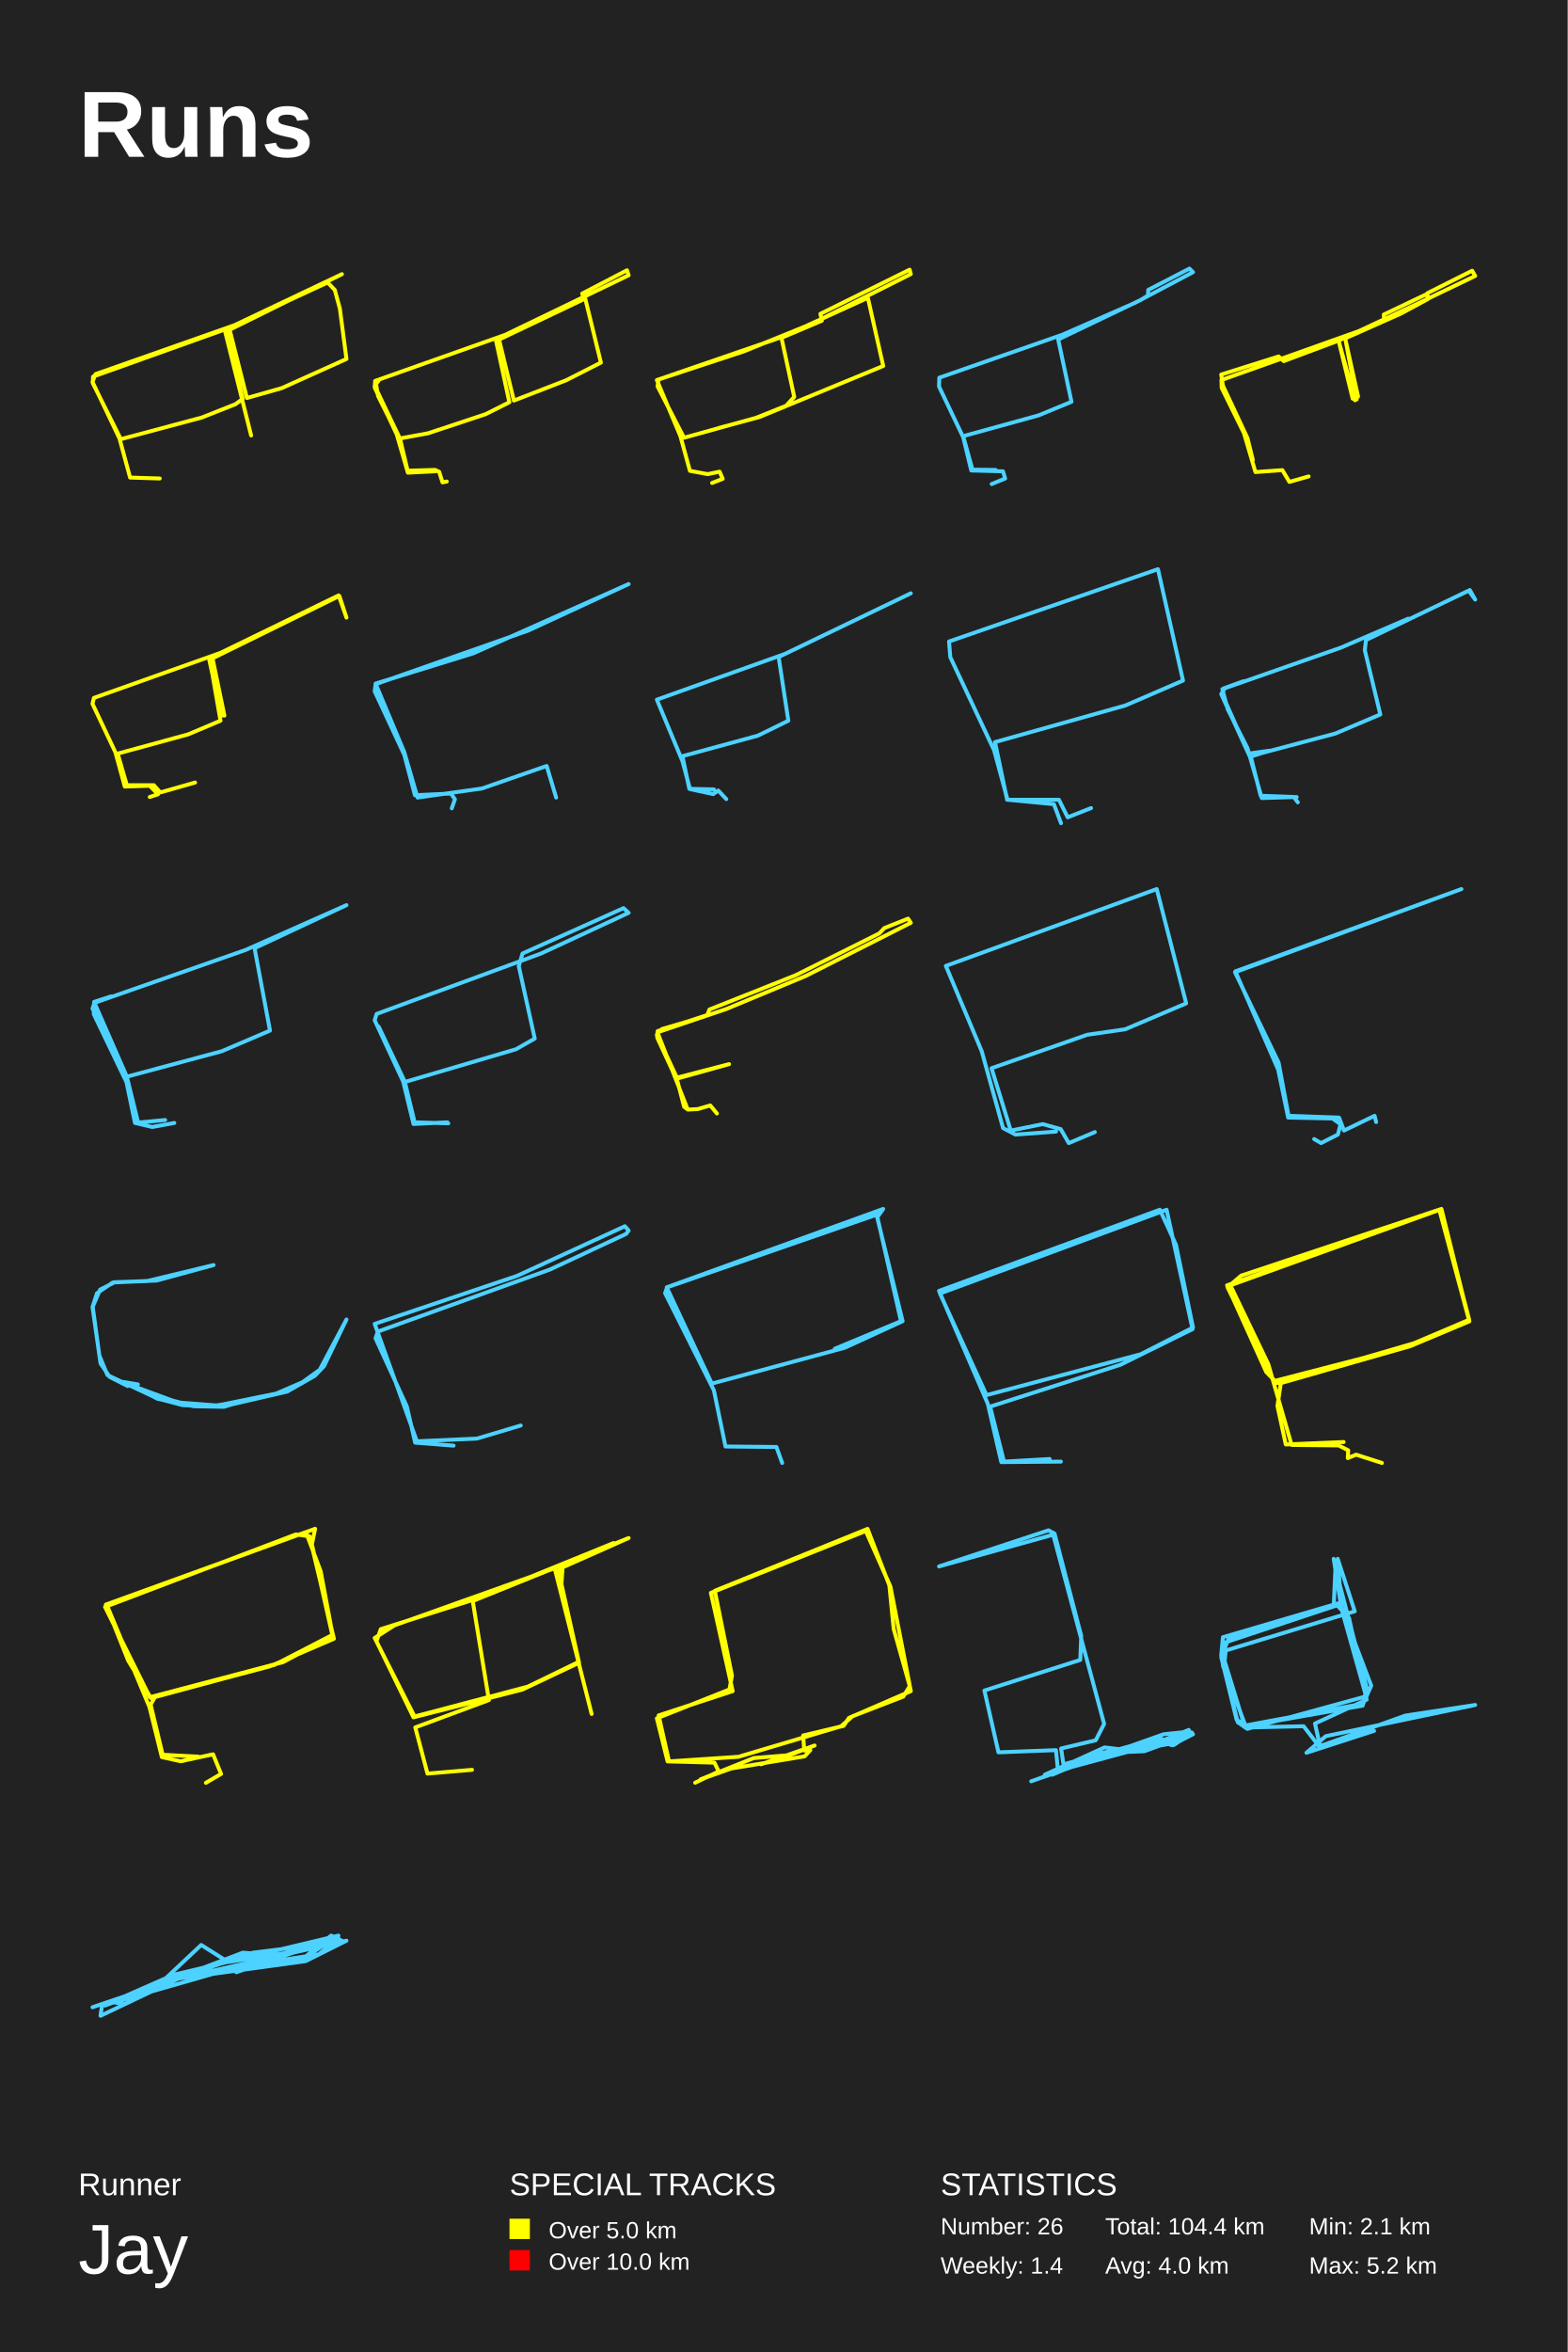
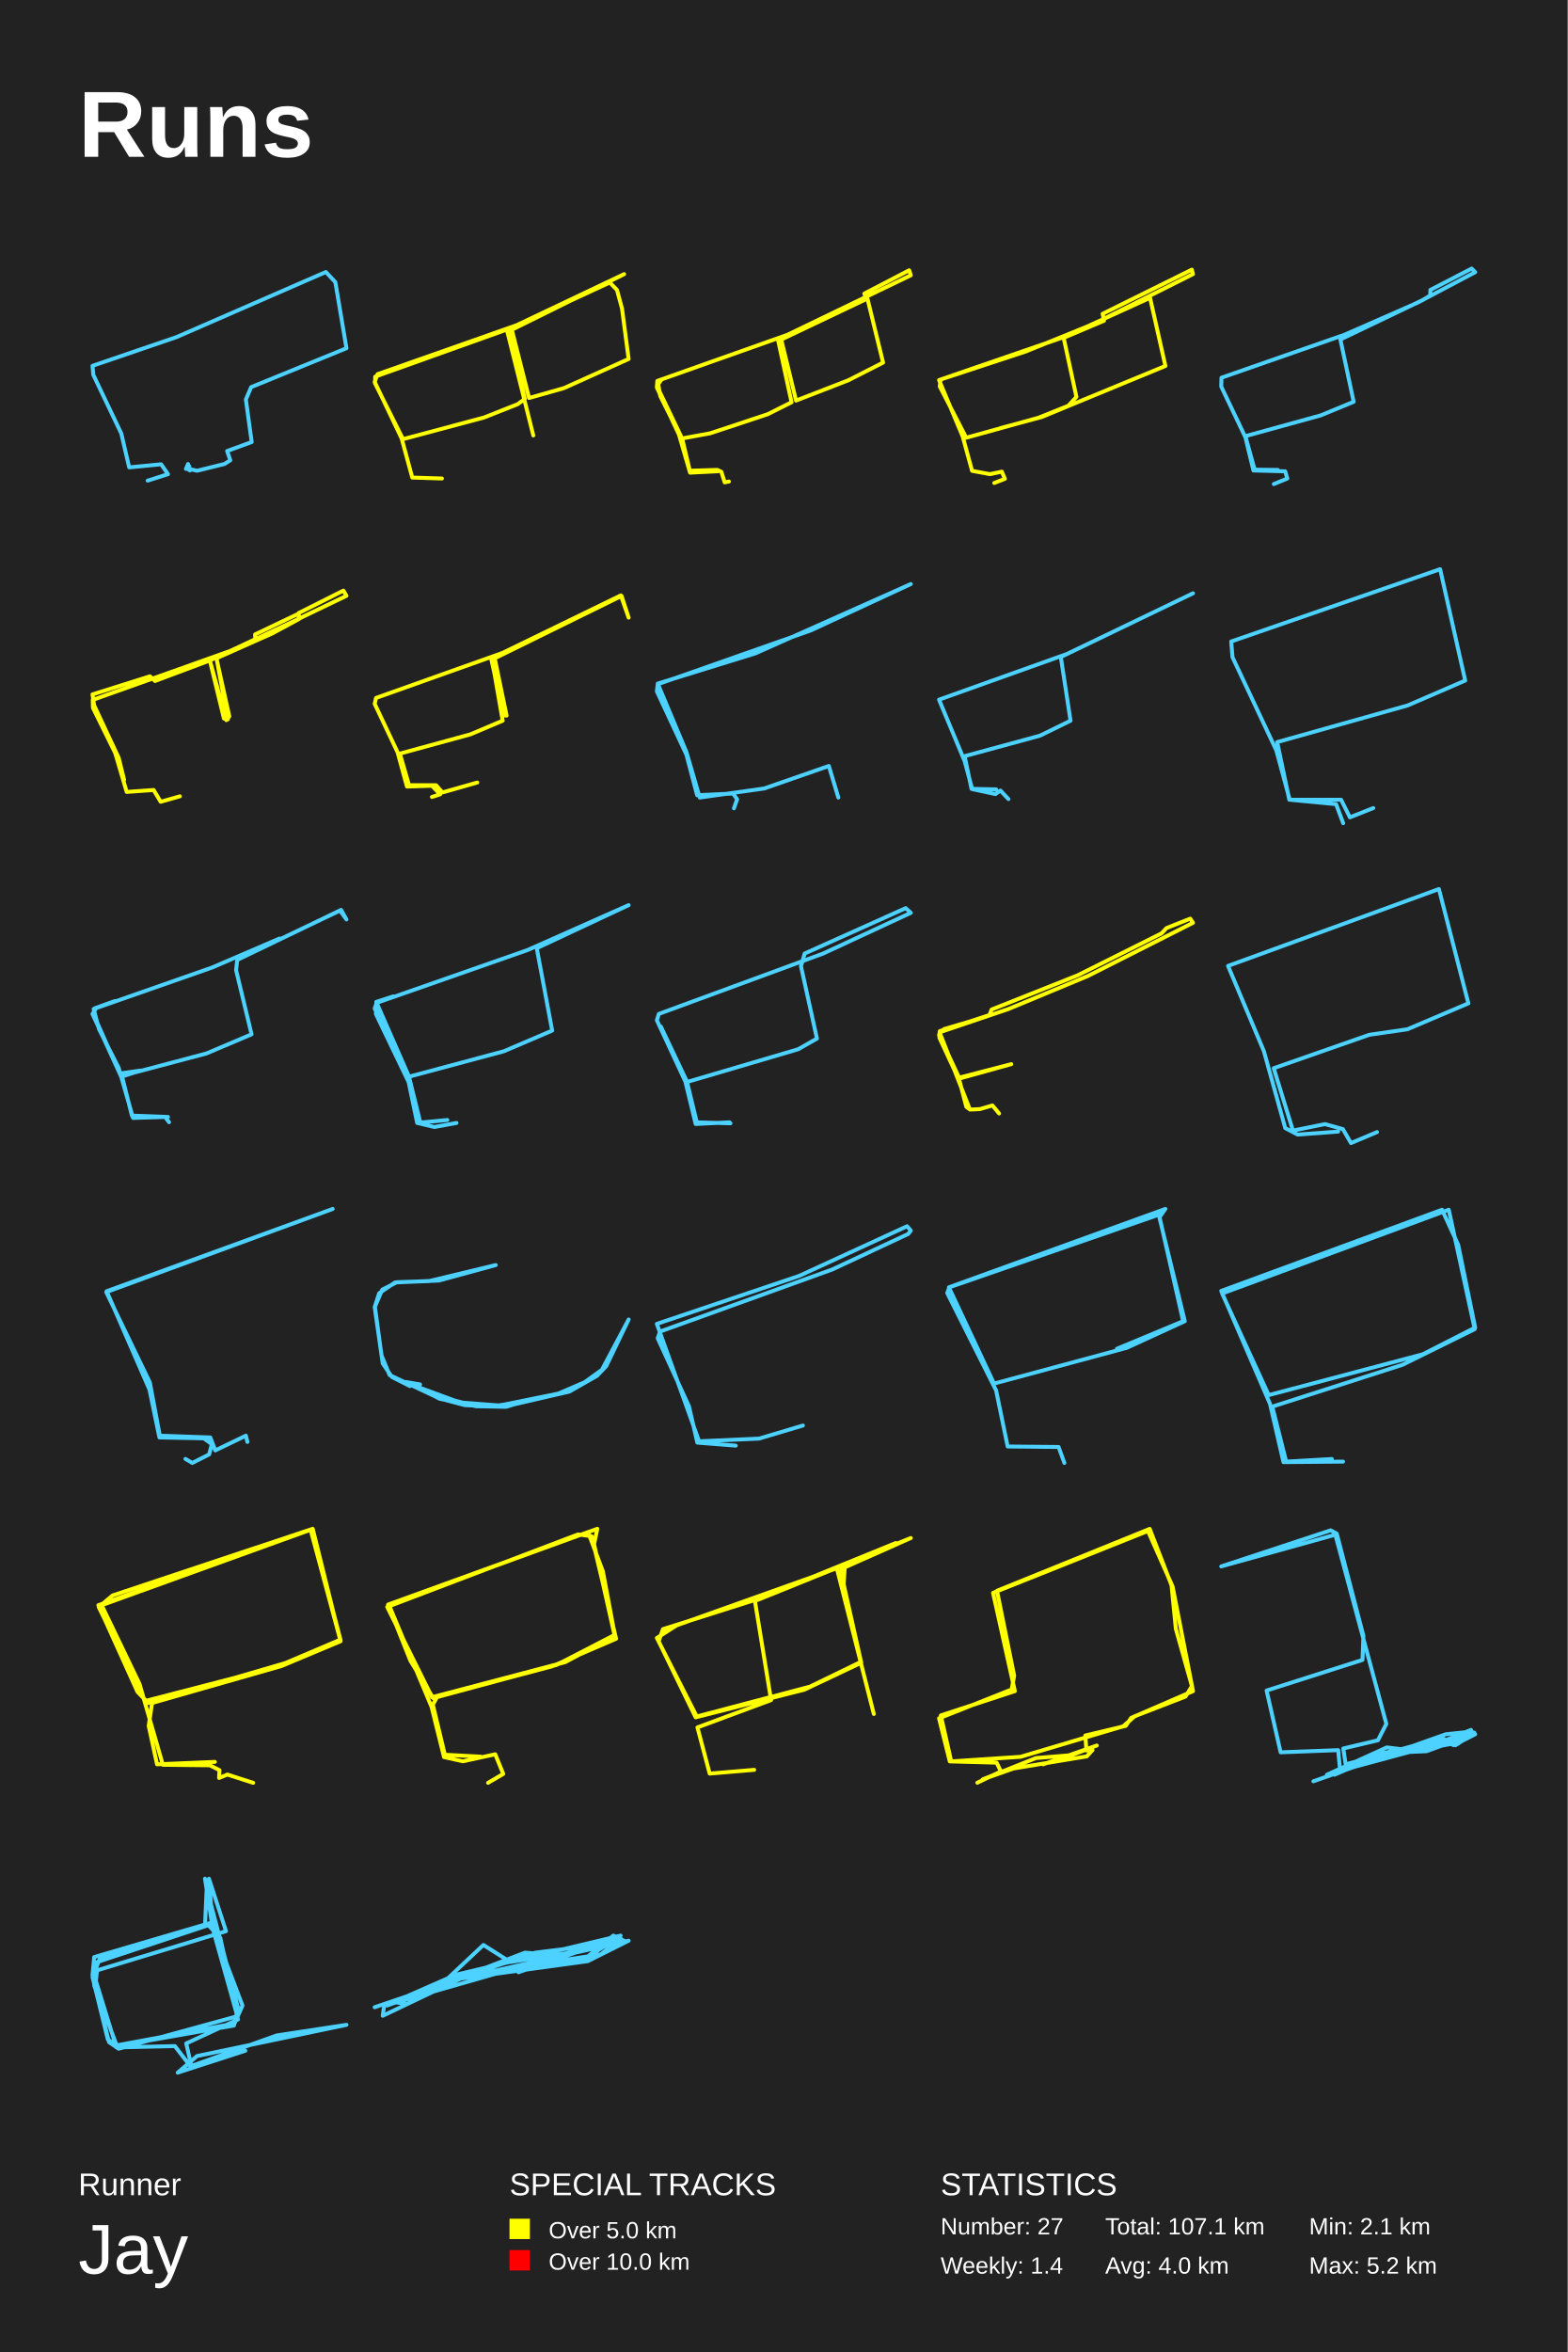
<svg xmlns="http://www.w3.org/2000/svg" baseProfile="full" height="300mm" version="1.1" viewBox="0,0,200,300" width="200mm">
  <defs />
  <rect fill="#222222" height="300" width="200" x="0" y="0" />
  <text fill="#FFFFFF" style="font-size:12px; font-family:Arial; font-weight:bold;" x="10" y="20">Runs</text>
  <text fill="#FFFFFF" style="font-size:4px; font-family:Arial" x="10" y="280">Runner</text>
  <text fill="#FFFFFF" style="font-size:9px; font-family:Arial" x="10" y="290">Jay</text>
  <text fill="#FFFFFF" style="font-size:4px; font-family:Arial" x="65" y="280">SPECIAL TRACKS</text>
  <rect fill="yellow" height="2.6" width="2.6" x="65" y="283" />
  <text fill="#FFFFFF" style="font-size:3px; font-family:Arial" x="70" y="285.5">Over 5.0 km</text>
  <rect fill="red" height="2.6" width="2.6" x="65" y="287" />
  <text fill="#FFFFFF" style="font-size:3px; font-family:Arial" x="70" y="289.5">Over 10.0 km</text>
  <text fill="#FFFFFF" style="font-size:4px; font-family:Arial" x="120" y="280">STATISTICS</text>
-   <text fill="#FFFFFF" style="font-size:3px; font-family:Arial" x="120" y="285">Number: 26</text>
+   <text fill="#FFFFFF" style="font-size:3px; font-family:Arial" x="120" y="285">Number: 27</text>
  <text fill="#FFFFFF" style="font-size:3px; font-family:Arial" x="120" y="290">Weekly: 1.4</text>
-   <text fill="#FFFFFF" style="font-size:3px; font-family:Arial" x="141" y="285">Total: 104.4 km</text>
+   <text fill="#FFFFFF" style="font-size:3px; font-family:Arial" x="141" y="285">Total: 107.1 km</text>
  <text fill="#FFFFFF" style="font-size:3px; font-family:Arial" x="141" y="290">Avg: 4.0 km</text>
  <text fill="#FFFFFF" style="font-size:3px; font-family:Arial" x="167" y="285">Min: 2.1 km</text>
  <text fill="#FFFFFF" style="font-size:3px; font-family:Arial" x="167" y="290">Max: 5.2 km</text>
-   <polyline fill="none" points="20.381,61.032 16.597,60.914 15.246,55.938 11.8,48.711 12.172,47.724 30.348,41.326 41.801,36.034 42.713,36.982 43.355,39.352 44.2,45.789 35.956,49.501 31.497,50.765 29.233,41.8 43.626,34.968 29.03,42.195 30.956,50.883 30.044,51.554 25.753,53.252 15.415,56.017 11.834,48.869 11.868,48.04 28.659,42.037 32.037,55.543" stroke="yellow" stroke-linecap="round" stroke-linejoin="round" stroke-width="0.5" />
-   <polyline fill="none" points="55.575,60.111 52.035,60.288 50.613,55.408 47.8,49.432 47.861,48.584 64.439,42.714 80.2,35.111 79.988,34.474 74.271,37.445 74.452,37.975 73.333,38.682 63.652,43.244 65.558,51.094 72.213,48.513 76.661,46.25 74.664,38.081 63.289,43.492 64.983,51.307 61.958,52.827 54.607,55.267 50.946,55.939 48.224,50.493 47.921,48.619 48.405,48.407 47.8,49.22 51.037,55.974 52.005,60.041 55.514,59.935 56.029,60.182 56.452,61.526 56.997,61.42" stroke="yellow" stroke-linecap="round" stroke-linejoin="round" stroke-width="0.5" />
-   <polyline fill="none" points="90.846,61.604 92.201,61.076 91.81,60.161 90.274,60.477 88.016,60.055 86.811,55.656 83.8,48.475 94.911,44.815 103.643,41.26 116.2,34.96 116.049,34.396 104.667,40.028 104.848,40.908 99.699,43.09 101.325,50.622 100.301,51.749 96.447,53.297 87.263,55.832 83.89,49.285 84.011,48.405 99.759,42.985 110.72,37.987 112.677,46.68 96.899,53.192 91.659,54.6" stroke="yellow" stroke-linecap="round" stroke-linejoin="round" stroke-width="0.5" />
-   <polyline fill="none" points="126.51,61.743 128.232,61.036 127.96,60.118 123.91,60.012 122.883,55.772 119.8,49.307 119.83,48.177 135.516,42.701 144.856,38.603 152.2,34.717 151.747,34.257 146.488,36.978 146.457,37.684 145.551,38.25 135.003,43.302 136.695,51.25 132.494,52.982 122.883,55.631 124.062,59.906 127.024,59.941" stroke="#4DD2FF" stroke-linecap="round" stroke-linejoin="round" stroke-width="0.5" />
-   <polyline fill="none" points="166.949,60.77 164.498,61.468 163.601,59.966 160.164,60.211 158.699,55.25 155.86,49.485 155.83,48.472 174.182,41.939 188.2,35.196 187.811,34.532 182.103,37.397 182.132,38.165 178.695,40.017 171.611,43.161 173.255,50.568 172.867,51.057 170.775,43.441 182.282,38.06 182.043,37.501 176.543,40.122 176.573,40.751 174.989,41.659 171.611,43.092 173.076,50.952 172.568,50.848 170.775,43.441 163.78,46.061 163.123,45.467 155.8,47.773 156.009,49.171 159.148,55.879 159.835,58.673" stroke="yellow" stroke-linecap="round" stroke-linejoin="round" stroke-width="0.5" />
-   <polyline fill="none" points="19.104,101.657 20.156,101.316 19.104,100.223 15.919,100.326 14.722,95.955 11.8,89.774 11.975,89.022 28.102,83.285 43.207,75.943 44.2,78.777 43.294,76.011 26.7,84.173 28.248,91.242 28.628,91.276 27.08,83.797 41.629,76.796 26.758,84.036 28.131,91.925 24.012,93.667 15.014,96.125 16.182,100.155 19.63,100.155 20.448,101.077 24.889,99.813" stroke="yellow" stroke-linecap="round" stroke-linejoin="round" stroke-width="0.5" />
-   <polyline fill="none" points="57.634,103.104 58.037,101.946 57.524,101.217 52.937,101.431 51.579,96.284 47.8,88.178 47.91,87.278 67.431,80.415 80.2,74.496 60.386,83.332 47.91,87.192 51.579,95.941 53.267,101.731 61.487,100.573 69.742,97.7 70.953,101.731" stroke="#4DD2FF" stroke-linecap="round" stroke-linejoin="round" stroke-width="0.5" />
-   <polyline fill="none" points="92.656,101.924 91.628,100.829 90.993,101.289 88.031,100.653 87.064,97.085 83.8,89.242 100.121,83.413 116.2,75.676 99.335,83.801 100.574,91.927 96.675,93.835 87.064,96.449 87.941,100.617 91.084,100.688" stroke="#4DD2FF" stroke-linecap="round" stroke-linejoin="round" stroke-width="0.5" />
-   <polyline fill="none" points="135.36,105.0 134.454,102.57 128.537,102.009 126.831,95.716 121.234,83.816 121.074,81.822 147.727,72.6 150.926,86.806 143.569,89.984 126.938,94.657 128.484,102.009 135.094,102.009 136.213,104.252 139.198,103.069" stroke="#4DD2FF" stroke-linecap="round" stroke-linejoin="round" stroke-width="0.5" />
-   <polyline fill="none" points="165.57,102.341 165.067,101.669 160.973,101.795 159.141,95.413 156.626,90.459 155.944,87.898 171.066,82.607 179.651,78.912 175.772,80.886 187.374,75.343 188.2,76.477 187.518,75.259 174.263,81.641 174.119,82.943 176.095,91.13 170.348,93.566 159.428,96.463 155.8,88.527 156.303,87.73 158.638,86.89 156.087,87.814 155.944,88.611 159.284,96.127 161.942,95.749 159.572,96.505 160.829,101.501 165.427,101.669" stroke="#4DD2FF" stroke-linecap="round" stroke-linejoin="round" stroke-width="0.5" />
-   <polyline fill="none" points="22.239,143.233 19.428,143.749 17.22,143.233 16.136,138.024 11.961,129.342 12.001,127.934 31.312,121.176 44.2,115.451 32.477,120.942 34.444,131.454 28.301,134.082 16.056,137.367 11.8,128.638 12.081,127.84 14.169,127.09 12.001,127.793 16.176,137.32 17.622,143.186 21.074,142.857" stroke="#4DD2FF" stroke-linecap="round" stroke-linejoin="round" stroke-width="0.5" />
-   <polyline fill="none" points="57.083,143.153 52.751,143.366 51.44,137.962 47.8,130.132 48.055,129.324 69.024,121.622 80.2,116.43 79.545,115.834 66.658,121.622 66.184,123.239 68.223,132.473 65.82,133.834 51.659,138.004 48.31,130.941 51.659,138.047 52.897,143.153 57.192,143.281" stroke="#4DD2FF" stroke-linecap="round" stroke-linejoin="round" stroke-width="0.5" />
-   <polyline fill="none" points="91.462,142.024 90.611,141 89.008,141.468 87.756,141.527 87.28,141.175 86.429,137.927 83.85,132.366 83.9,131.664 92.639,128.708 102.779,124.493 116.2,117.703 115.849,117.176 112.82,118.376 112.194,119.049 101.477,124.405 90.51,128.766 90.235,129.469 84.075,131.488 83.8,131.986 86.354,137.458 93.014,135.732 86.379,137.576 83.825,132.161 83.9,131.517 89.734,129.703 84.451,131.254 83.9,131.751 87.656,141.322" stroke="yellow" stroke-linecap="round" stroke-linejoin="round" stroke-width="0.5" />
-   <polyline fill="none" points="134.72,144.336 129.547,144.718 127.967,143.89 125.245,134.088 120.67,123.203 147.572,113.4 151.33,127.977 143.542,131.287 138.696,131.987 126.497,136.252 128.948,144.209 133.032,143.381 135.319,144.018 136.354,145.8 139.676,144.4" stroke="#4DD2FF" stroke-linecap="round" stroke-linejoin="round" stroke-width="0.5" />
-   <polyline fill="none" points="167.657,145.287 168.535,145.8 170.682,144.716 171.024,143.404 169.999,142.663 164.338,142.549 163.069,136.445 157.604,123.896 186.445,113.4 157.555,124.01 163.118,135.533 164.387,142.321 170.829,142.549 171.463,144.203 175.367,142.321 175.562,143.119" stroke="#4DD2FF" stroke-linecap="round" stroke-linejoin="round" stroke-width="0.5" />
-   <polyline fill="none" points="16.295,176.797 14.002,175.634 12.826,173.907 11.8,166.717 12.373,164.954 14.394,163.58 20.006,163.333 27.246,161.359 18.739,163.404 14.636,163.545 12.765,164.496 11.83,166.682 12.675,172.885 13.701,175.388 20.096,178.383 23.294,179.229 28.241,179.441 36.628,177.502 40.158,175.493 41.334,174.26 44.2,168.303 40.791,174.718 38.589,176.304 35.24,177.749 27.608,179.3 22.932,178.983 16.898,176.762 20.096,178.419 24.742,179.37 28.573,179.441 30.866,178.736 27.608,179.265 23.053,178.912 19.402,177.961 15.752,176.269 17.592,176.586" stroke="#4DD2FF" stroke-linecap="round" stroke-linejoin="round" stroke-width="0.5" />
-   <polyline fill="none" points="57.868,184.393 52.962,184.008 51.9,179.387 47.91,170.7 48.203,169.844 70.169,161.927 79.871,157.391 80.2,156.963 79.724,156.407 65.959,162.74 47.8,168.86 53.182,183.837 60.833,183.495 66.435,181.826" stroke="#4DD2FF" stroke-linecap="round" stroke-linejoin="round" stroke-width="0.5" />
-   <polyline fill="none" points="99.789,186.6 99.05,184.563 92.555,184.502 91.077,177.343 84.847,164.938 85.111,164.198 111.827,154.941 115.153,168.518 107.761,171.912 90.813,176.479 85.058,164.198 112.672,154.2 111.932,155.249 114.942,168.518 106.494,172.036" stroke="#4DD2FF" stroke-linecap="round" stroke-linejoin="round" stroke-width="0.5" />
-   <polyline fill="none" points="135.343,186.43 127.743,186.497 126.029,179.083 119.8,164.656 147.971,154.303 150.029,158.778 152.2,169.332 145.514,172.738 125.857,177.948 119.914,164.99 148.829,154.303 152.143,169.532 142.943,174.074 126.314,179.417 128.086,186.43 133.914,186.096" stroke="#4DD2FF" stroke-linecap="round" stroke-linejoin="round" stroke-width="0.5" />
-   <polyline fill="none" points="176.301,186.6 173.009,185.545 171.947,185.979 172.0,184.986 170.779,184.366 164.778,184.304 161.804,174 156.972,163.945 183.789,154.262 187.453,168.414 179.753,171.704 162.495,176.173 156.601,164.193 158.353,162.704 183.895,154.2 187.399,168.352 180.39,171.331 162.92,176.421 161.539,174.993 156.547,163.945 183.629,154.324 187.453,168.538 179.912,171.704 163.398,176.421 162.973,179.338 164.035,184.241 171.416,183.931" stroke="yellow" stroke-linecap="round" stroke-linejoin="round" stroke-width="0.5" />
-   <polyline fill="none" points="26.264,227.4 28.204,226.266 27.183,223.76 23.048,224.655 20.649,224.118 19.067,217.734 13.604,204.666 40.2,195 39.792,196.969 42.396,208.545 34.994,212.364 19.271,216.6 16.361,211.827 13.502,204.666 39.026,195.418 40.915,200.43 42.447,208.605 36.117,212.006 19.118,216.481 13.4,204.965 37.75,195.716 39.486,195.955 42.6,209.022 34.432,212.543 19.781,216.421 19.22,217.436 20.751,223.82 25.294,224.059" stroke="yellow" stroke-linecap="round" stroke-linejoin="round" stroke-width="0.5" />
-   <polyline fill="none" points="60.219,225.743 54.537,226.225 52.979,220.333 62.373,216.851 60.311,204.21 80.2,196.175 71.768,199.924 71.63,202.067 73.876,212.084 66.635,215.512 52.749,219.048 48.029,209.352 48.579,207.799 60.907,203.888 78.275,196.817 72.043,199.389 71.218,200.406 73.83,211.977 67.322,215.137 52.887,218.941 47.8,208.924 50.321,207.317 70.76,200.031 75.48,218.619" stroke="yellow" stroke-linecap="round" stroke-linejoin="round" stroke-width="0.5" />
-   <polyline fill="none" points="88.683,227.389 91.695,225.949 91.147,224.829 85.169,224.668 83.8,219.175 93.064,215.494 93.383,213.734 91.193,202.906 110.678,195.011 113.462,202.212 114.01,207.76 116.063,215.067 115.242,216.401 108.762,218.908 107.301,220.188 94.205,224.082 85.352,224.668 84.028,218.801 93.474,215.707 90.691,203.172 110.45,195.278 113.599,202.372 116.2,215.707 108.305,219.121 107.621,220.135 102.464,221.361 102.601,223.282 103.377,223.228 102.647,224.028 93.292,225.575 89.367,226.962 96.167,224.242 100.73,223.868 103.925,222.642 97.079,225.042" stroke="yellow" stroke-linecap="round" stroke-linejoin="round" stroke-width="0.5" />
-   <polyline fill="none" points="134.956,225.672 134.717,223.231 127.378,223.51 125.588,215.629 137.82,211.723 137.939,208.655 134.538,195.612 133.762,195.194 119.8,199.797 134.359,195.752 140.863,219.883 139.789,221.976 135.373,223.022 135.672,225.044 147.665,221.766 149.455,222.603 152.2,221.208 134.359,226.021 140.326,223.58 145.099,223.301 151.663,220.651 149.754,222.324 139.133,224.277 134.24,226.369 138.417,224.068 147.844,221.976 149.097,222.464 150.887,221.069 152.081,220.999 150.171,222.115 140.266,224.138 131.555,227.206 148.441,221.208 151.782,220.86 150.052,222.185 139.252,223.998 133.285,226.369 140.923,222.882 143.787,223.231 148.023,221.697 149.694,222.603 151.723,221.278 145.994,223.37 142.832,223.51 144.682,222.603 149.038,222.464 151.723,220.79 150.052,222.394" stroke="#4DD2FF" stroke-linecap="round" stroke-linejoin="round" stroke-width="0.5" />
-   <polyline fill="none" points="174.211,221.028 168.267,222.722 166.31,220.181 158.844,220.35 156.235,211.878 156.38,210.522 172.834,205.524 170.659,198.831 171.166,205.269 174.283,216.368 159.134,220.52 157.902,219.672 155.8,211.115 156.017,208.828 171.021,204.422 170.152,198.831 171.166,205.1 174.936,215.013 173.921,217.3 158.844,220.096 157.757,219.333 155.8,211.37 156.742,208.997 170.152,204.846 170.369,200.017 174.356,215.267 173.848,217.554 158.917,220.181 156.017,212.471 156.017,209.59 170.587,204.761 172.109,206.371 174.356,216.792 167.76,219.842 168.412,222.722 179.285,218.825 188.2,217.47 169.137,221.451 166.672,223.569 175.298,220.774" stroke="#4DD2FF" stroke-linecap="round" stroke-linejoin="round" stroke-width="0.5" />
-   <polyline fill="none" points="11.8,256.026 32.283,249.062 43.828,247.647 42.245,246.885 38.8,249.715 21.11,252.653 13.01,255.809 12.824,257.115 22.879,252.326 44.2,247.538 38.986,250.15 22.321,252.435 15.897,255.591 14.221,255.374 22.134,251.891 43.176,246.885 38.521,249.932 33.214,250.041 14.221,255.482 30.979,249.062 35.355,249.388 43.176,247.212 40.662,249.279 21.483,252.218 13.383,255.809 19.993,253.415 25.672,248.082 29.117,250.259 38.055,248.844 30.141,251.565" stroke="#4DD2FF" stroke-linecap="round" stroke-linejoin="round" stroke-width="0.5" />
+   <polyline fill="none" points="18.839,61.306 21.432,60.48 20.557,59.22 16.481,59.614 15.471,55.283 11.901,47.803 11.8,46.662 22.51,43.001 41.573,34.694 42.785,35.993 44.2,44.418 32.042,49.378 31.368,50.953 32.109,56.385 28.977,57.527 29.381,58.708 28.64,59.18 25.137,60.047 23.79,59.732 24.228,60.007 23.992,59.18 23.723,59.81 24.16,59.495" stroke="#4DD2FF" stroke-linecap="round" stroke-linejoin="round" stroke-width="0.5" />
+   <polyline fill="none" points="56.381,61.032 52.597,60.914 51.246,55.938 47.8,48.711 48.172,47.724 66.348,41.326 77.801,36.034 78.713,36.982 79.355,39.352 80.2,45.789 71.956,49.501 67.497,50.765 65.233,41.8 79.626,34.968 65.03,42.195 66.956,50.883 66.044,51.554 61.753,53.252 51.415,56.017 47.834,48.869 47.868,48.04 64.659,42.037 68.037,55.543" stroke="yellow" stroke-linecap="round" stroke-linejoin="round" stroke-width="0.5" />
+   <polyline fill="none" points="91.575,60.111 88.035,60.288 86.613,55.408 83.8,49.432 83.861,48.584 100.439,42.714 116.2,35.111 115.988,34.474 110.271,37.445 110.452,37.975 109.333,38.682 99.652,43.244 101.558,51.094 108.213,48.513 112.661,46.25 110.664,38.081 99.289,43.492 100.983,51.307 97.958,52.827 90.607,55.267 86.946,55.939 84.224,50.493 83.921,48.619 84.405,48.407 83.8,49.22 87.037,55.974 88.005,60.041 91.514,59.935 92.029,60.182 92.452,61.526 92.997,61.42" stroke="yellow" stroke-linecap="round" stroke-linejoin="round" stroke-width="0.5" />
+   <polyline fill="none" points="126.846,61.604 128.201,61.076 127.81,60.161 126.274,60.477 124.016,60.055 122.811,55.656 119.8,48.475 130.911,44.815 139.643,41.26 152.2,34.96 152.049,34.396 140.667,40.028 140.848,40.908 135.699,43.09 137.325,50.622 136.301,51.749 132.447,53.297 123.263,55.832 119.89,49.285 120.011,48.405 135.759,42.985 146.72,37.987 148.677,46.68 132.899,53.192 127.659,54.6" stroke="yellow" stroke-linecap="round" stroke-linejoin="round" stroke-width="0.5" />
+   <polyline fill="none" points="162.51,61.743 164.232,61.036 163.96,60.118 159.91,60.012 158.883,55.772 155.8,49.307 155.83,48.177 171.516,42.701 180.856,38.603 188.2,34.717 187.747,34.257 182.488,36.978 182.457,37.684 181.551,38.25 171.003,43.302 172.695,51.25 168.494,52.982 158.883,55.631 160.062,59.906 163.024,59.941" stroke="#4DD2FF" stroke-linecap="round" stroke-linejoin="round" stroke-width="0.5" />
+   <polyline fill="none" points="22.949,101.57 20.498,102.268 19.601,100.766 16.164,101.011 14.699,96.05 11.86,90.285 11.83,89.272 30.182,82.739 44.2,75.996 43.811,75.332 38.103,78.197 38.132,78.965 34.695,80.817 27.611,83.961 29.255,91.368 28.867,91.857 26.775,84.241 38.282,78.86 38.043,78.301 32.543,80.922 32.573,81.551 30.989,82.459 27.611,83.892 29.076,91.752 28.568,91.648 26.775,84.241 19.78,86.861 19.123,86.267 11.8,88.573 12.009,89.971 15.148,96.679 15.835,99.473" stroke="yellow" stroke-linecap="round" stroke-linejoin="round" stroke-width="0.5" />
+   <polyline fill="none" points="55.104,101.657 56.156,101.316 55.104,100.223 51.919,100.326 50.722,95.955 47.8,89.774 47.975,89.022 64.102,83.285 79.207,75.943 80.2,78.777 79.294,76.011 62.7,84.173 64.248,91.242 64.628,91.276 63.08,83.797 77.629,76.796 62.758,84.036 64.131,91.925 60.012,93.667 51.014,96.125 52.182,100.155 55.63,100.155 56.448,101.077 60.889,99.813" stroke="yellow" stroke-linecap="round" stroke-linejoin="round" stroke-width="0.5" />
+   <polyline fill="none" points="93.634,103.104 94.037,101.946 93.524,101.217 88.937,101.431 87.579,96.284 83.8,88.178 83.91,87.278 103.431,80.415 116.2,74.496 96.386,83.332 83.91,87.192 87.579,95.941 89.267,101.731 97.487,100.573 105.742,97.7 106.953,101.731" stroke="#4DD2FF" stroke-linecap="round" stroke-linejoin="round" stroke-width="0.5" />
+   <polyline fill="none" points="128.656,101.924 127.628,100.829 126.993,101.289 124.031,100.653 123.064,97.085 119.8,89.242 136.121,83.413 152.2,75.676 135.335,83.801 136.574,91.927 132.675,93.835 123.064,96.449 123.941,100.617 127.084,100.688" stroke="#4DD2FF" stroke-linecap="round" stroke-linejoin="round" stroke-width="0.5" />
+   <polyline fill="none" points="171.36,105.0 170.454,102.57 164.537,102.009 162.831,95.716 157.234,83.816 157.074,81.822 183.727,72.6 186.926,86.806 179.569,89.984 162.938,94.657 164.484,102.009 171.094,102.009 172.213,104.252 175.198,103.069" stroke="#4DD2FF" stroke-linecap="round" stroke-linejoin="round" stroke-width="0.5" />
+   <polyline fill="none" points="21.57,143.141 21.067,142.469 16.973,142.595 15.141,136.213 12.626,131.259 11.944,128.698 27.066,123.407 35.651,119.712 31.772,121.686 43.374,116.143 44.2,117.277 43.518,116.059 30.263,122.441 30.119,123.743 32.095,131.93 26.348,134.366 15.428,137.263 11.8,129.327 12.303,128.53 14.638,127.69 12.087,128.614 11.944,129.411 15.284,136.927 17.942,136.549 15.572,137.305 16.829,142.301 21.427,142.469" stroke="#4DD2FF" stroke-linecap="round" stroke-linejoin="round" stroke-width="0.5" />
+   <polyline fill="none" points="58.239,143.233 55.428,143.749 53.22,143.233 52.136,138.024 47.961,129.342 48.001,127.934 67.312,121.176 80.2,115.451 68.477,120.942 70.444,131.454 64.301,134.082 52.056,137.367 47.8,128.638 48.081,127.84 50.169,127.09 48.001,127.793 52.176,137.32 53.622,143.186 57.074,142.857" stroke="#4DD2FF" stroke-linecap="round" stroke-linejoin="round" stroke-width="0.5" />
+   <polyline fill="none" points="93.083,143.153 88.751,143.366 87.44,137.962 83.8,130.132 84.055,129.324 105.024,121.622 116.2,116.43 115.545,115.834 102.658,121.622 102.184,123.239 104.223,132.473 101.82,133.834 87.659,138.004 84.31,130.941 87.659,138.047 88.897,143.153 93.192,143.281" stroke="#4DD2FF" stroke-linecap="round" stroke-linejoin="round" stroke-width="0.5" />
+   <polyline fill="none" points="127.462,142.024 126.611,141 125.008,141.468 123.756,141.527 123.28,141.175 122.429,137.927 119.85,132.366 119.9,131.664 128.639,128.708 138.779,124.493 152.2,117.703 151.849,117.176 148.82,118.376 148.194,119.049 137.477,124.405 126.51,128.766 126.235,129.469 120.075,131.488 119.8,131.986 122.354,137.458 129.014,135.732 122.379,137.576 119.825,132.161 119.9,131.517 125.734,129.703 120.451,131.254 119.9,131.751 123.656,141.322" stroke="yellow" stroke-linecap="round" stroke-linejoin="round" stroke-width="0.5" />
+   <polyline fill="none" points="170.72,144.336 165.547,144.718 163.967,143.89 161.245,134.088 156.67,123.203 183.572,113.4 187.33,127.977 179.542,131.287 174.696,131.987 162.497,136.252 164.948,144.209 169.032,143.381 171.319,144.018 172.354,145.8 175.676,144.4" stroke="#4DD2FF" stroke-linecap="round" stroke-linejoin="round" stroke-width="0.5" />
+   <polyline fill="none" points="23.657,186.087 24.535,186.6 26.682,185.516 27.024,184.204 25.999,183.463 20.338,183.349 19.069,177.245 13.604,164.696 42.445,154.2 13.555,164.81 19.118,176.333 20.387,183.121 26.829,183.349 27.463,185.003 31.367,183.121 31.562,183.919" stroke="#4DD2FF" stroke-linecap="round" stroke-linejoin="round" stroke-width="0.5" />
+   <polyline fill="none" points="52.295,176.797 50.002,175.634 48.826,173.907 47.8,166.717 48.373,164.954 50.394,163.58 56.006,163.333 63.246,161.359 54.739,163.404 50.636,163.545 48.765,164.496 47.83,166.682 48.675,172.885 49.701,175.388 56.096,178.383 59.294,179.229 64.241,179.441 72.628,177.502 76.158,175.493 77.334,174.26 80.2,168.303 76.791,174.718 74.589,176.304 71.24,177.749 63.608,179.3 58.932,178.983 52.898,176.762 56.096,178.419 60.742,179.37 64.573,179.441 66.866,178.736 63.608,179.265 59.053,178.912 55.402,177.961 51.752,176.269 53.592,176.586" stroke="#4DD2FF" stroke-linecap="round" stroke-linejoin="round" stroke-width="0.5" />
+   <polyline fill="none" points="93.868,184.393 88.962,184.008 87.9,179.387 83.91,170.7 84.203,169.844 106.169,161.927 115.871,157.391 116.2,156.963 115.724,156.407 101.959,162.74 83.8,168.86 89.182,183.837 96.833,183.495 102.435,181.826" stroke="#4DD2FF" stroke-linecap="round" stroke-linejoin="round" stroke-width="0.5" />
+   <polyline fill="none" points="135.789,186.6 135.05,184.563 128.555,184.502 127.077,177.343 120.847,164.938 121.111,164.198 147.827,154.941 151.153,168.518 143.761,171.912 126.813,176.479 121.058,164.198 148.672,154.2 147.932,155.249 150.942,168.518 142.494,172.036" stroke="#4DD2FF" stroke-linecap="round" stroke-linejoin="round" stroke-width="0.5" />
+   <polyline fill="none" points="171.343,186.43 163.743,186.497 162.029,179.083 155.8,164.656 183.971,154.303 186.029,158.778 188.2,169.332 181.514,172.738 161.857,177.948 155.914,164.99 184.829,154.303 188.143,169.532 178.943,174.074 162.314,179.417 164.086,186.43 169.914,186.096" stroke="#4DD2FF" stroke-linecap="round" stroke-linejoin="round" stroke-width="0.5" />
+   <polyline fill="none" points="32.301,227.4 29.009,226.345 27.947,226.779 28.0,225.786 26.779,225.166 20.778,225.104 17.804,214.8 12.972,204.745 39.789,195.062 43.453,209.214 35.753,212.504 18.495,216.973 12.601,204.993 14.353,203.504 39.895,195.0 43.399,209.152 36.39,212.131 18.92,217.221 17.539,215.793 12.547,204.745 39.629,195.124 43.453,209.338 35.912,212.504 19.398,217.221 18.973,220.138 20.035,225.041 27.416,224.731" stroke="yellow" stroke-linecap="round" stroke-linejoin="round" stroke-width="0.5" />
+   <polyline fill="none" points="62.264,227.4 64.204,226.266 63.183,223.76 59.048,224.655 56.649,224.118 55.067,217.734 49.604,204.666 76.2,195 75.792,196.969 78.396,208.545 70.994,212.364 55.271,216.6 52.361,211.827 49.502,204.666 75.026,195.418 76.915,200.43 78.447,208.605 72.117,212.006 55.118,216.481 49.4,204.965 73.75,195.716 75.486,195.955 78.6,209.022 70.432,212.543 55.781,216.421 55.22,217.436 56.751,223.82 61.294,224.059" stroke="yellow" stroke-linecap="round" stroke-linejoin="round" stroke-width="0.5" />
+   <polyline fill="none" points="96.219,225.743 90.537,226.225 88.979,220.333 98.373,216.851 96.311,204.21 116.2,196.175 107.768,199.924 107.63,202.067 109.876,212.084 102.635,215.512 88.749,219.048 84.029,209.352 84.579,207.799 96.907,203.888 114.275,196.817 108.043,199.389 107.218,200.406 109.83,211.977 103.322,215.137 88.887,218.941 83.8,208.924 86.321,207.317 106.76,200.031 111.48,218.619" stroke="yellow" stroke-linecap="round" stroke-linejoin="round" stroke-width="0.5" />
+   <polyline fill="none" points="124.683,227.389 127.695,225.949 127.147,224.829 121.169,224.668 119.8,219.175 129.064,215.494 129.383,213.734 127.193,202.906 146.678,195.011 149.462,202.212 150.01,207.76 152.063,215.067 151.242,216.401 144.762,218.908 143.301,220.188 130.205,224.082 121.352,224.668 120.028,218.801 129.474,215.707 126.691,203.172 146.45,195.278 149.599,202.372 152.2,215.707 144.305,219.121 143.621,220.135 138.464,221.361 138.601,223.282 139.377,223.228 138.647,224.028 129.292,225.575 125.367,226.962 132.167,224.242 136.73,223.868 139.925,222.642 133.079,225.042" stroke="yellow" stroke-linecap="round" stroke-linejoin="round" stroke-width="0.5" />
+   <polyline fill="none" points="170.956,225.672 170.717,223.231 163.378,223.51 161.588,215.629 173.82,211.723 173.939,208.655 170.538,195.612 169.762,195.194 155.8,199.797 170.359,195.752 176.863,219.883 175.789,221.976 171.373,223.022 171.672,225.044 183.665,221.766 185.455,222.603 188.2,221.208 170.359,226.021 176.326,223.58 181.099,223.301 187.663,220.651 185.754,222.324 175.133,224.277 170.24,226.369 174.417,224.068 183.844,221.976 185.097,222.464 186.887,221.069 188.081,220.999 186.171,222.115 176.266,224.138 167.555,227.206 184.441,221.208 187.782,220.86 186.052,222.185 175.252,223.998 169.285,226.369 176.923,222.882 179.787,223.231 184.023,221.697 185.694,222.603 187.723,221.278 181.994,223.37 178.832,223.51 180.682,222.603 185.038,222.464 187.723,220.79 186.052,222.394" stroke="#4DD2FF" stroke-linecap="round" stroke-linejoin="round" stroke-width="0.5" />
+   <polyline fill="none" points="30.211,261.828 24.267,263.522 22.31,260.981 14.844,261.15 12.235,252.678 12.38,251.322 28.834,246.324 26.659,239.631 27.166,246.069 30.283,257.168 15.134,261.32 13.902,260.472 11.8,251.915 12.017,249.628 27.021,245.222 26.152,239.631 27.166,245.9 30.936,255.813 29.921,258.1 14.844,260.896 13.757,260.133 11.8,252.17 12.742,249.797 26.152,245.646 26.369,240.817 30.356,256.067 29.848,258.354 14.917,260.981 12.017,253.271 12.017,250.39 26.587,245.561 28.109,247.171 30.356,257.592 23.76,260.642 24.412,263.522 35.285,259.625 44.2,258.27 25.137,262.251 22.672,264.369 31.298,261.574" stroke="#4DD2FF" stroke-linecap="round" stroke-linejoin="round" stroke-width="0.5" />
+   <polyline fill="none" points="47.8,256.026 68.283,249.062 79.828,247.647 78.245,246.885 74.8,249.715 57.11,252.653 49.01,255.809 48.824,257.115 58.879,252.326 80.2,247.538 74.986,250.15 58.321,252.435 51.897,255.591 50.221,255.374 58.134,251.891 79.176,246.885 74.521,249.932 69.214,250.041 50.221,255.482 66.979,249.062 71.355,249.388 79.176,247.212 76.662,249.279 57.483,252.218 49.383,255.809 55.993,253.415 61.672,248.082 65.117,250.259 74.055,248.844 66.141,251.565" stroke="#4DD2FF" stroke-linecap="round" stroke-linejoin="round" stroke-width="0.5" />
</svg>
